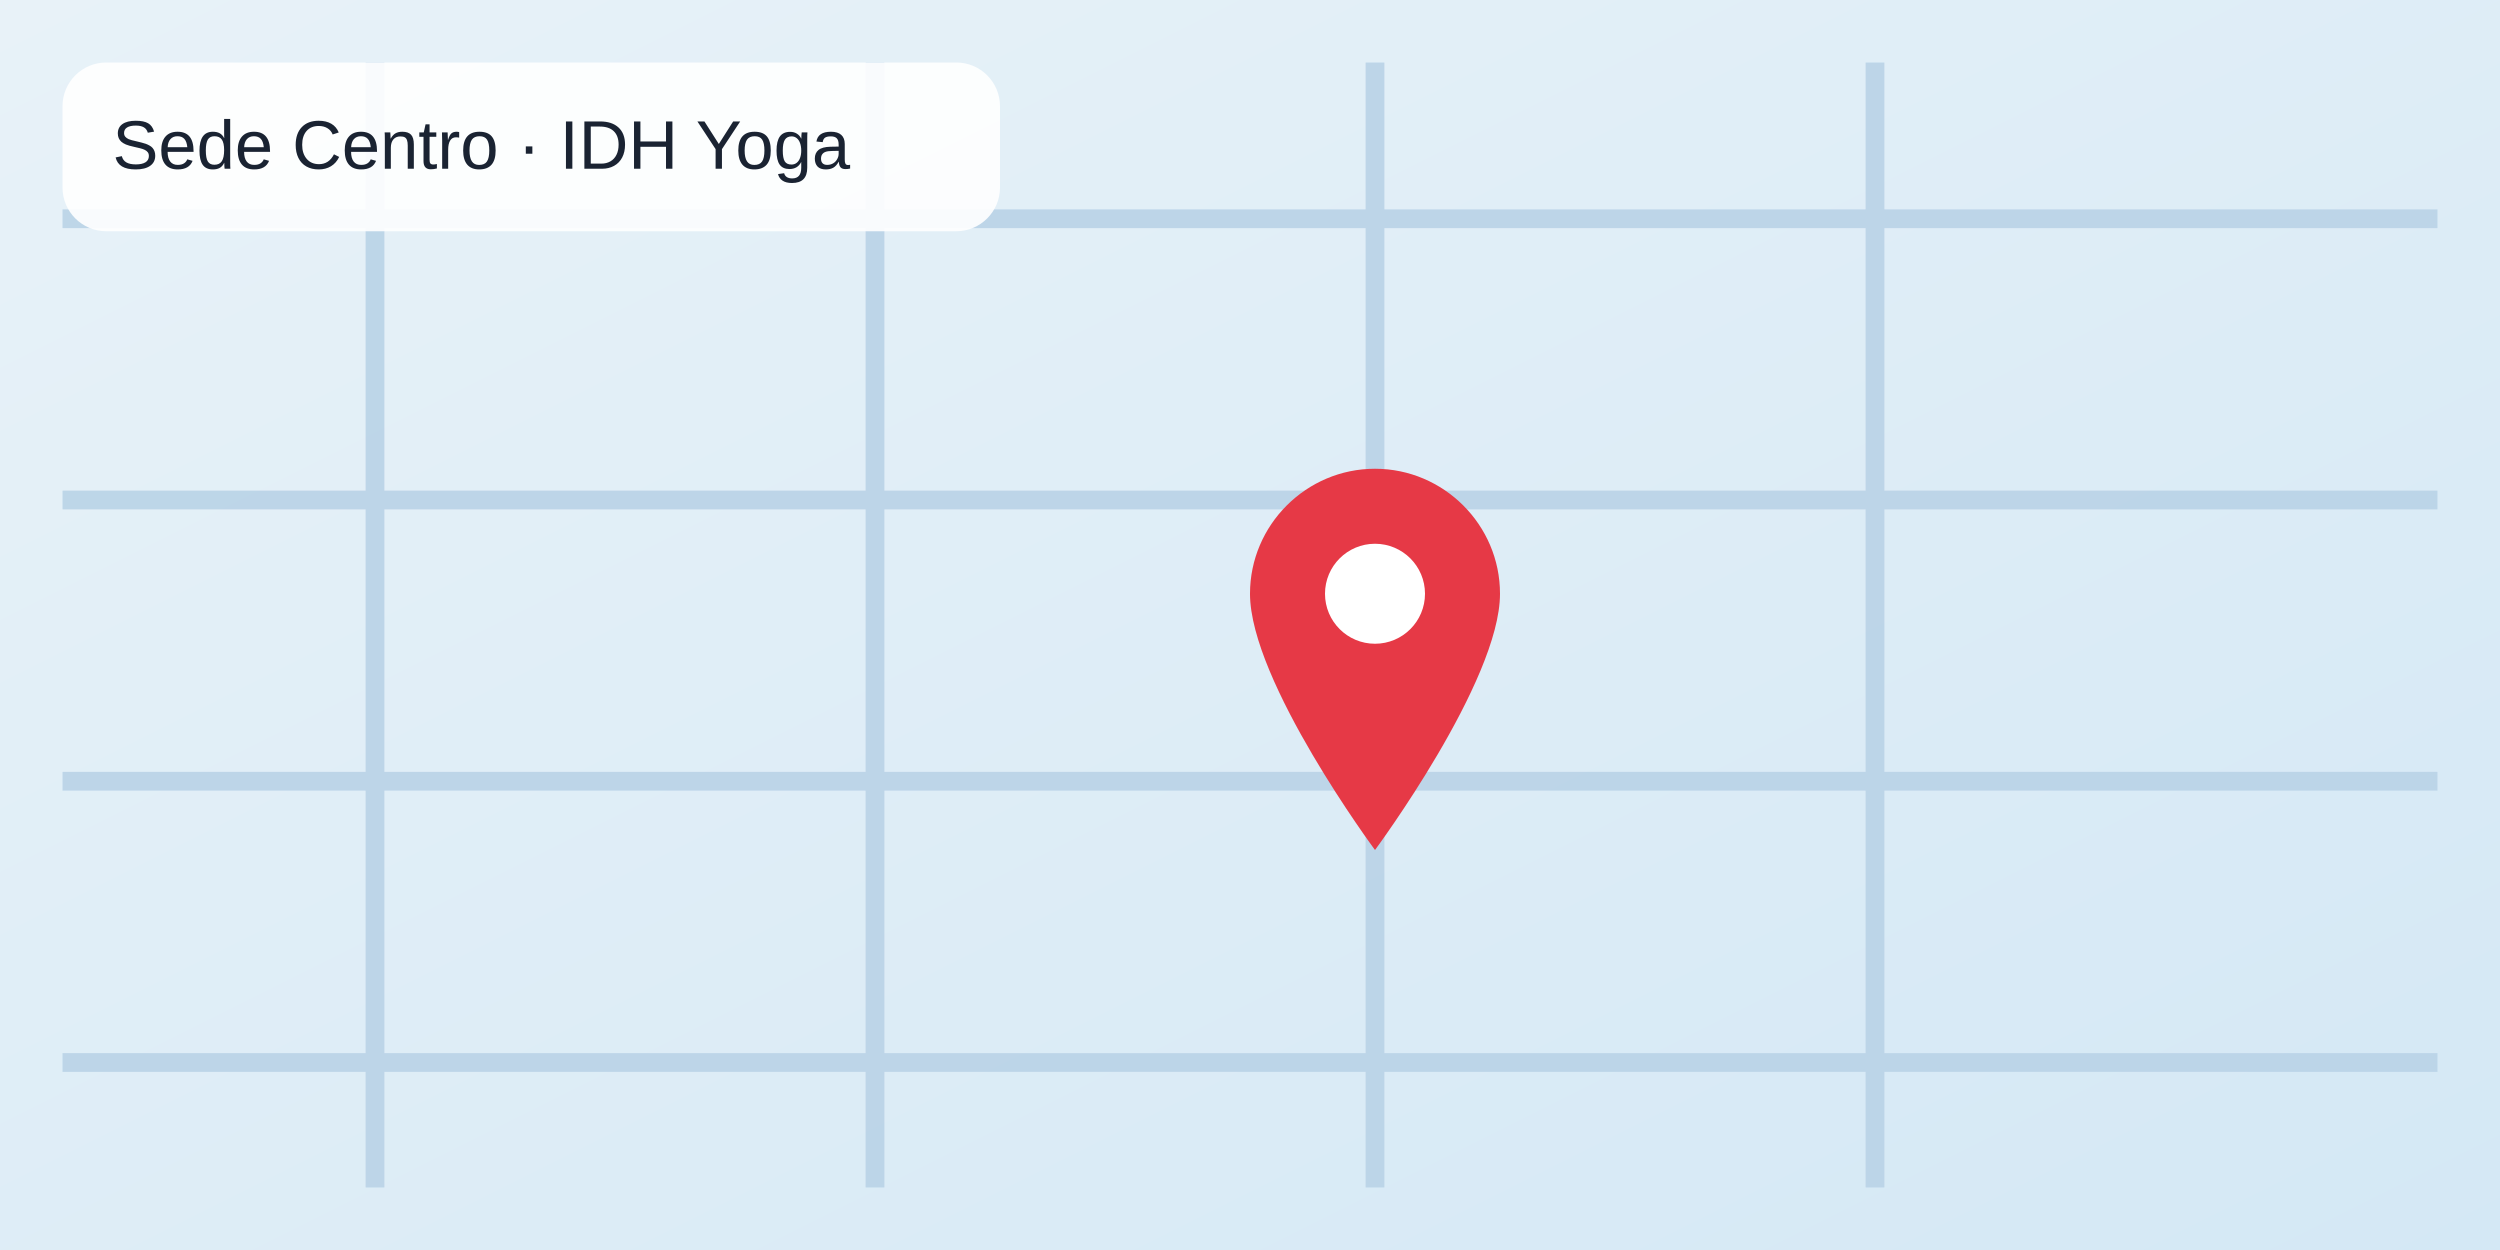
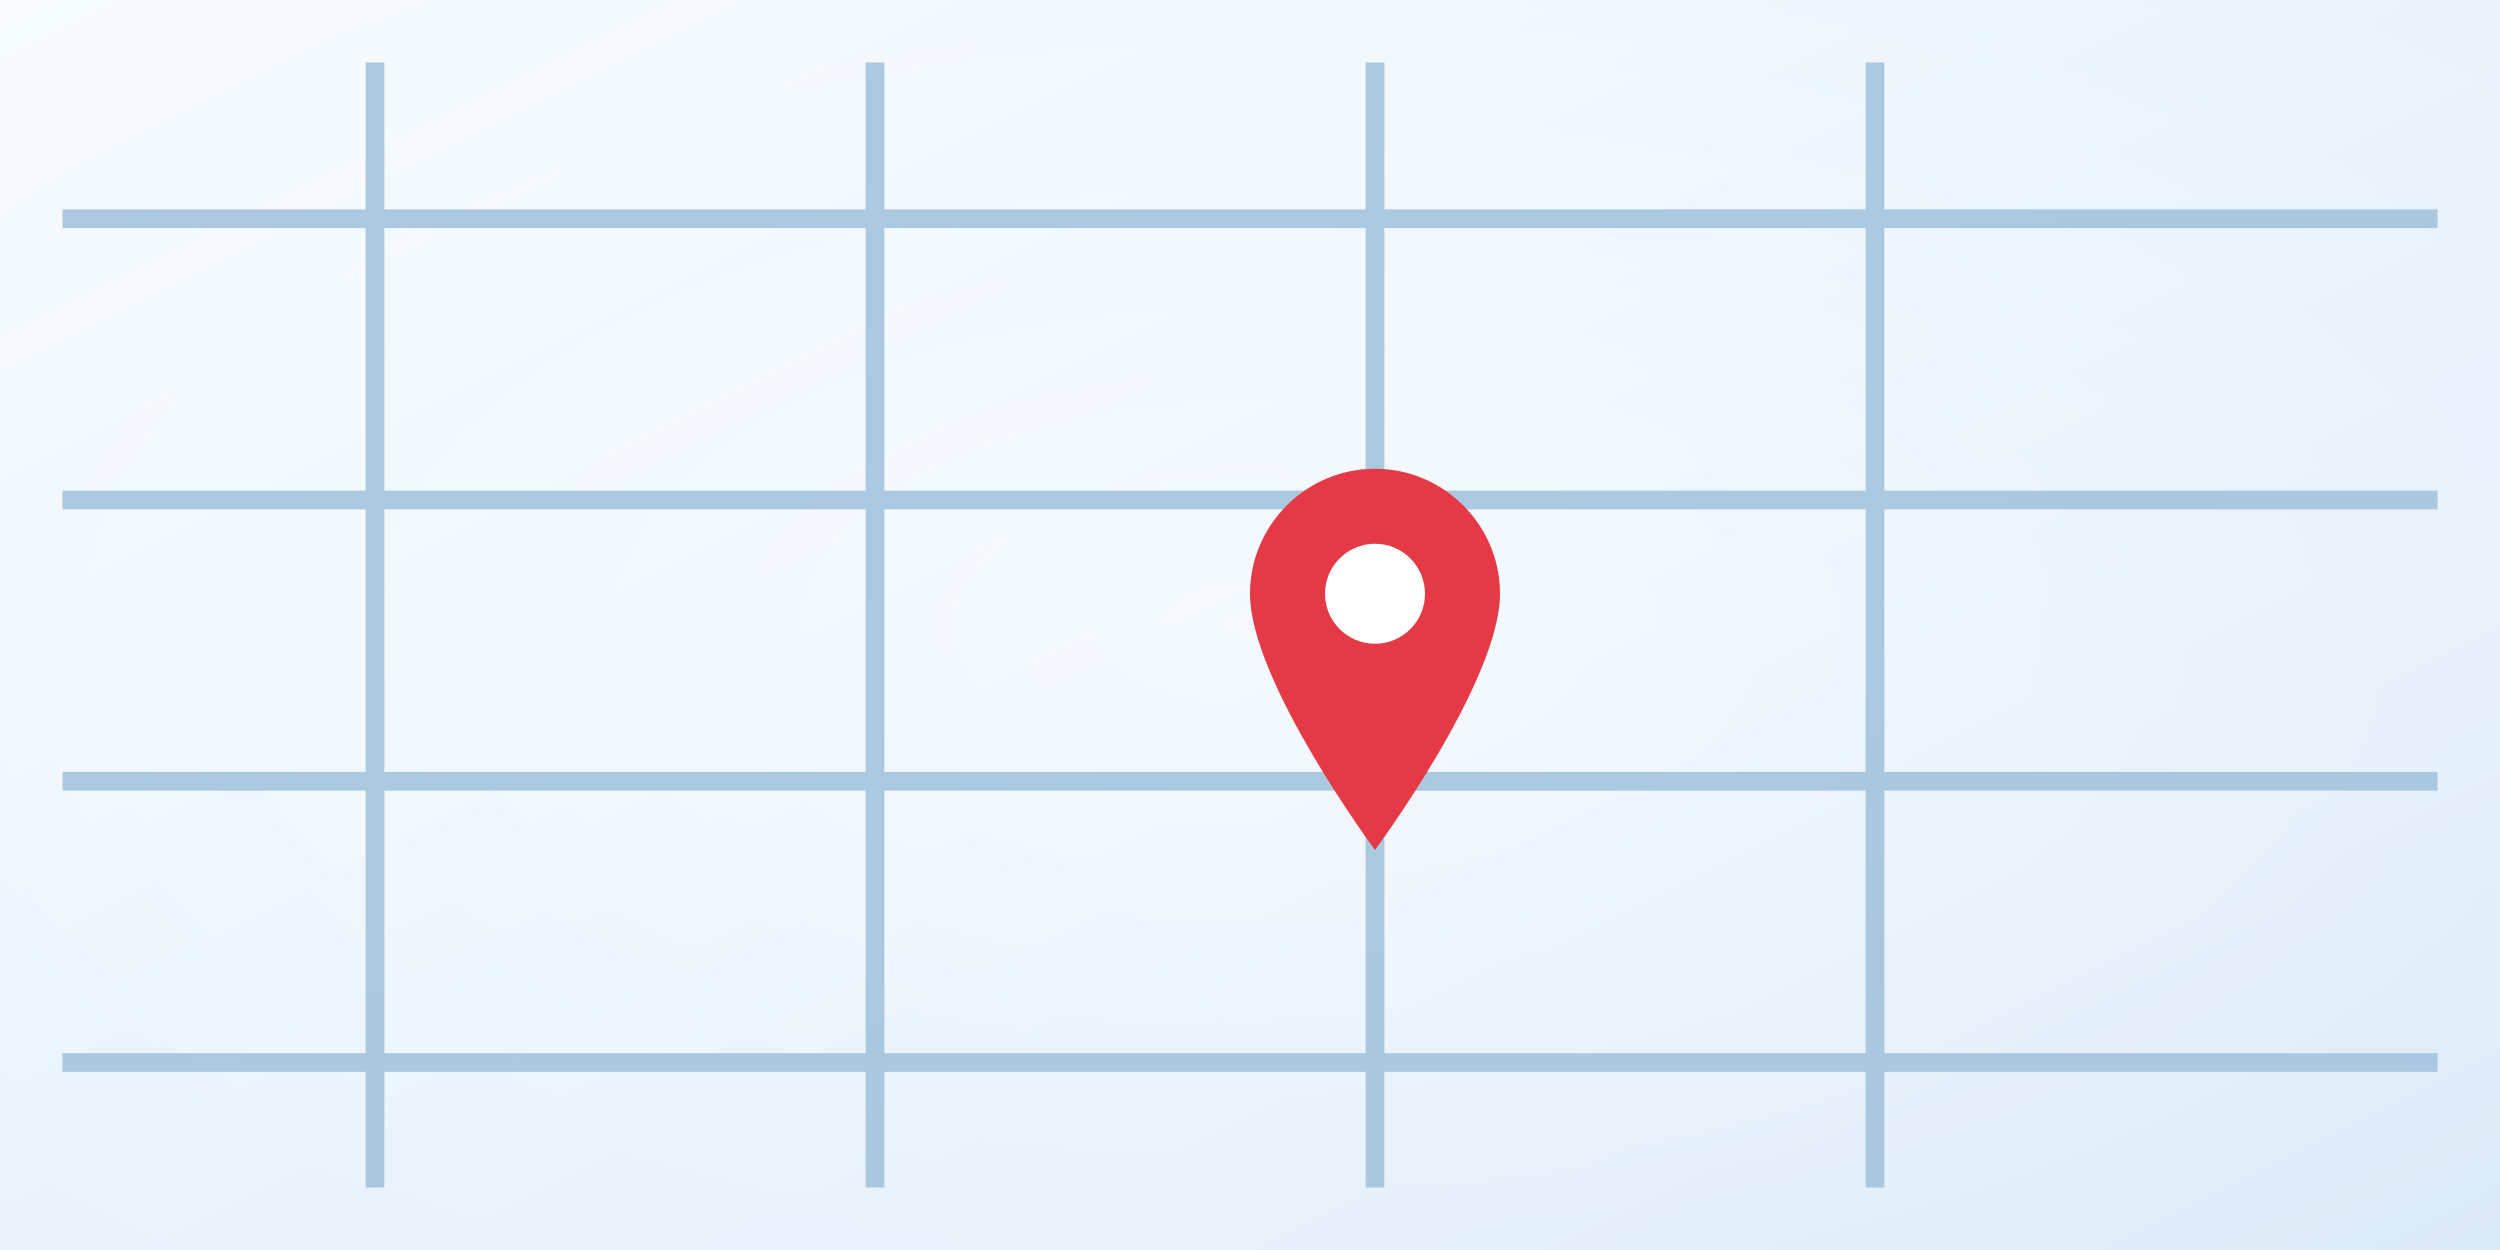
- <svg xmlns="http://www.w3.org/2000/svg" width="800" height="400" viewBox="0 0 800 400" role="img" aria-label="Mapa sede centro">
+ <svg xmlns="http://www.w3.org/2000/svg" width="800" height="400" viewBox="0 0 800 400" role="img" aria-label="Mapa sede compañia">
  <defs>
    <linearGradient id="bg" x1="0" x2="1" y1="0" y2="1">
-       <stop offset="0%" stop-color="#e8f2f8" />
-       <stop offset="100%" stop-color="#d4e8f5" />
+       <stop offset="0%" stop-color="#f7fbff" />
+       <stop offset="100%" stop-color="#d9e9f7" />
    </linearGradient>
+     <radialGradient id="halo" cx="50%" cy="50%" r="70%">
+       <stop offset="0%" stop-color="#ffffff" stop-opacity="0.55" />
+       <stop offset="100%" stop-color="#ffffff" stop-opacity="0" />
+     </radialGradient>
  </defs>
  <rect width="800" height="400" fill="url(#bg)" />
-   <g stroke="#b9d3e7" stroke-width="6" fill="none" opacity="0.9">
+   <rect width="800" height="400" fill="url(#halo)" />
+   <g stroke="#a7c5de" stroke-width="6" fill="none" opacity="0.95">
    <path d="M20 70H780" />
    <path d="M20 160H780" />
    <path d="M20 250H780" />
    <path d="M20 340H780" />
    <path d="M120 20V380" />
    <path d="M280 20V380" />
    <path d="M440 20V380" />
    <path d="M600 20V380" />
  </g>
  <g transform="translate(390,190)">
    <path d="M10 0c0-22 18-40 40-40s40 18 40 40c0 28-40 82-40 82S10 28 10 0z" fill="#e63946" />
    <circle cx="50" cy="0" r="16" fill="#fff" />
  </g>
-   <rect x="20" y="20" width="300" height="54" rx="14" fill="#ffffff" fill-opacity="0.9" />
-   <text x="36" y="54" font-family="Arial, sans-serif" font-size="22" fill="#1a2332">Sede Centro · IDH Yoga</text>
</svg>
